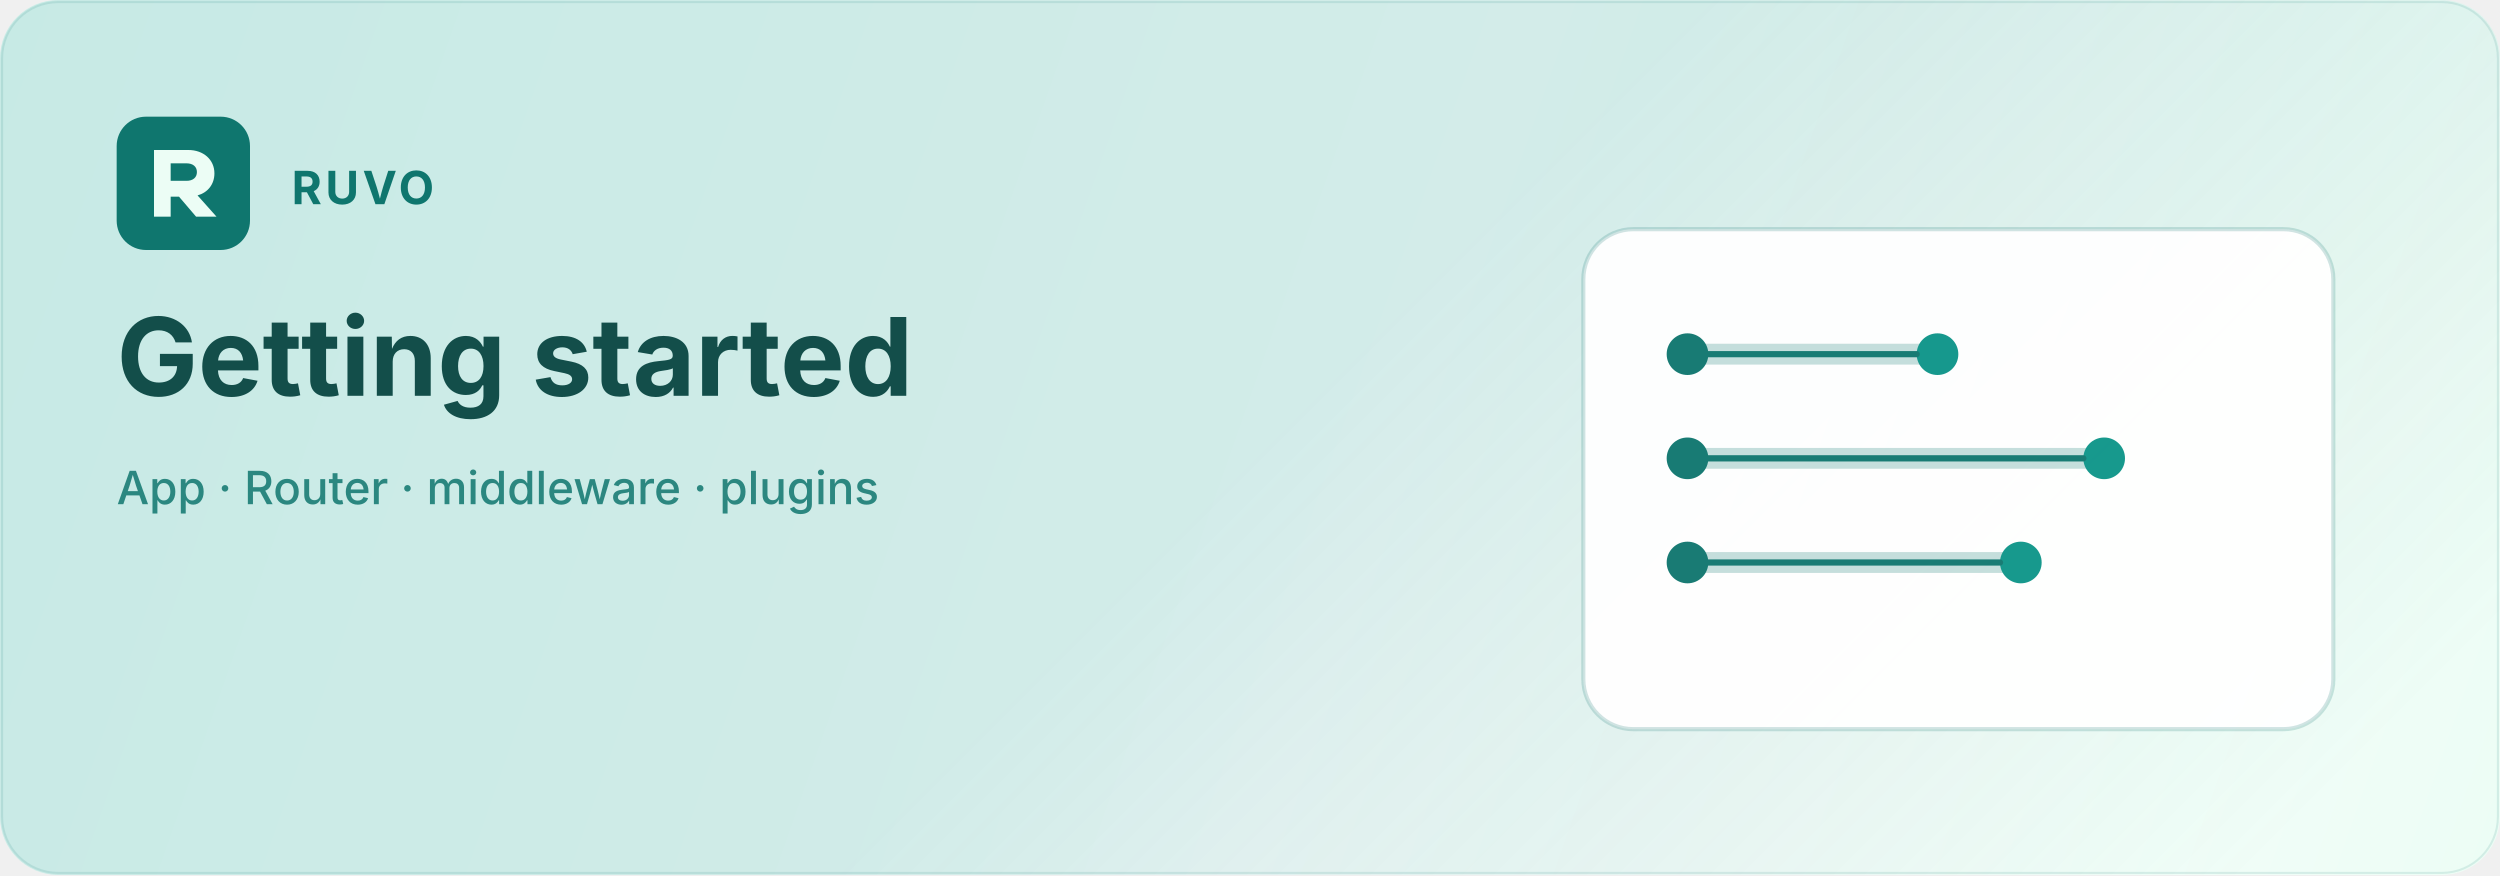
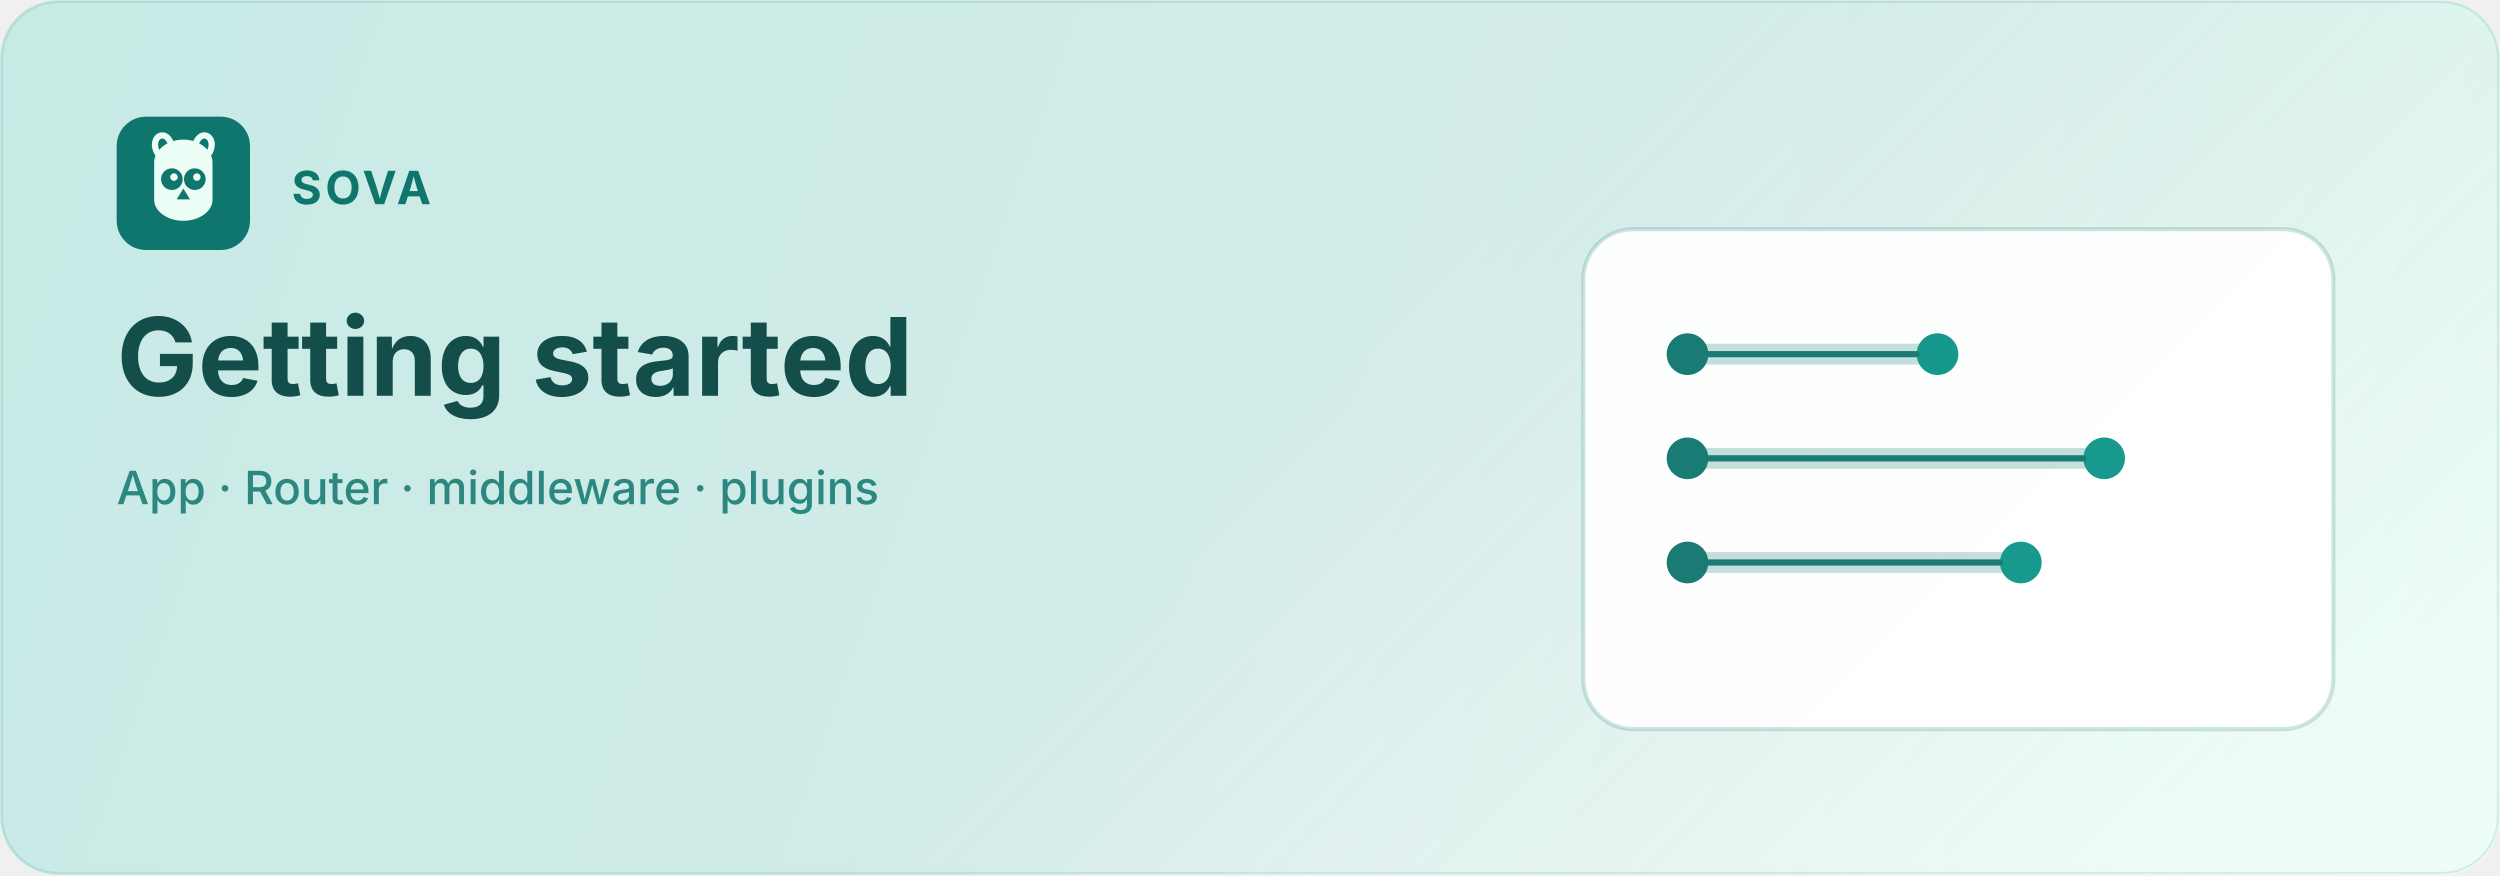
<svg xmlns="http://www.w3.org/2000/svg" width="1200" height="420" viewBox="0 0 1200 420" fill="none">
  <defs>
    <linearGradient id="bg" x1="0" y1="0" x2="1200" y2="420" gradientUnits="userSpaceOnUse">
      <stop stop-color="#f0fdfa" />
      <stop offset="0.55" stop-color="#ffffff" />
      <stop offset="1" stop-color="#ecfdf5" />
    </linearGradient>
    <linearGradient id="glow" x1="780" y1="40" x2="1120" y2="380" gradientUnits="userSpaceOnUse">
      <stop stop-color="#0d9488" stop-opacity="0.18" />
      <stop offset="1" stop-color="#0f766e" stop-opacity="0" />
    </linearGradient>
  </defs>
  <rect width="1200" height="420" rx="28" fill="url(#bg)" />
  <rect width="1200" height="420" rx="28" fill="url(#glow)" />
  <rect x="1" y="1" width="1198" height="418" rx="27" stroke="#0f766e" stroke-opacity="0.12" />
  <g transform="translate(56,56)">
    <rect width="64" height="64" rx="14.08" fill="#0f766e" />
-     <path transform="translate(17.92,16.0) scale(1.0)" d="M0 0h16.5c7.2 0 12.5 4.6 12.5 11.2 0 5.2-3.1 9.2-8.1 10.6L30 32H20.2L12 22.4H8V32H0V0zm8 14.8h7.6c3.1 0 5-1.6 5-4.2s-1.9-4.2-5-4.2H8v8.4z" fill="#ecfdf5" />
+     <path d="M18 22c0-6 6.5-11 14-11s14 5 14 11v18c0 5.5-6.5 10-14 10s-14-4.5-14-10V22z" fill="#ecfdf5" />
+     <path d="M20 18c-3-4-1.5-9 2-9 2 0 3.5 2 4.5 5M44 18c3-4 1.5-9-2-9-2 0-3.5 2-4.5 5" stroke="#ecfdf5" stroke-width="3" stroke-linecap="round" fill="none" />
+     <circle cx="26.5" cy="30" r="5.2" fill="#0f766e" />
+     <circle cx="37.5" cy="30" r="5.2" fill="#0f766e" />
+     <circle cx="27.5" cy="29" r="1.8" fill="#ecfdf5" />
+     <circle cx="38.5" cy="29" r="1.8" fill="#ecfdf5" />
+     <path d="M32 34.5l3.2 5.2h-6.4L32 34.5z" fill="#0f766e" />
  </g>
-   <text x="140" y="98" fill="#0f766e" font-family="ui-sans-serif, system-ui, -apple-system, Segoe UI, sans-serif" font-size="22" font-weight="700" letter-spacing="0.08em">RUVO</text>
+   <text x="140" y="98" fill="#0f766e" font-family="ui-sans-serif, system-ui, -apple-system, Segoe UI, sans-serif" font-size="22" font-weight="700" letter-spacing="0.08em">SOVA</text>
  <text x="56" y="190" fill="#134e4a" font-family="ui-sans-serif, system-ui, -apple-system, Segoe UI, sans-serif" font-size="52" font-weight="750">Getting started</text>
  <text x="56" y="242" fill="#0f766e" font-family="ui-sans-serif, system-ui, -apple-system, Segoe UI, sans-serif" font-size="22" font-weight="500" opacity="0.85">App · Router · middleware · plugins</text>
  <g transform="translate(720,70)" opacity="0.95">
    <rect x="40" y="40" width="360" height="240" rx="24" fill="white" stroke="#0f766e" stroke-opacity="0.2" stroke-width="2" />
    <path d="M90 100h120M90 150h200M90 200h160" stroke="#0f766e" stroke-width="10" stroke-linecap="round" opacity="0.25" />
    <circle cx="90" cy="100" r="10" fill="#0f766e" />
    <circle cx="210" cy="100" r="10" fill="#0d9488" />
    <circle cx="90" cy="150" r="10" fill="#0f766e" />
    <circle cx="290" cy="150" r="10" fill="#0d9488" />
    <circle cx="90" cy="200" r="10" fill="#0f766e" />
    <circle cx="250" cy="200" r="10" fill="#0d9488" />
    <path d="M100 100h100M100 150h180M100 200h140" stroke="#0f766e" stroke-width="3" stroke-linecap="round" />
  </g>
</svg>
